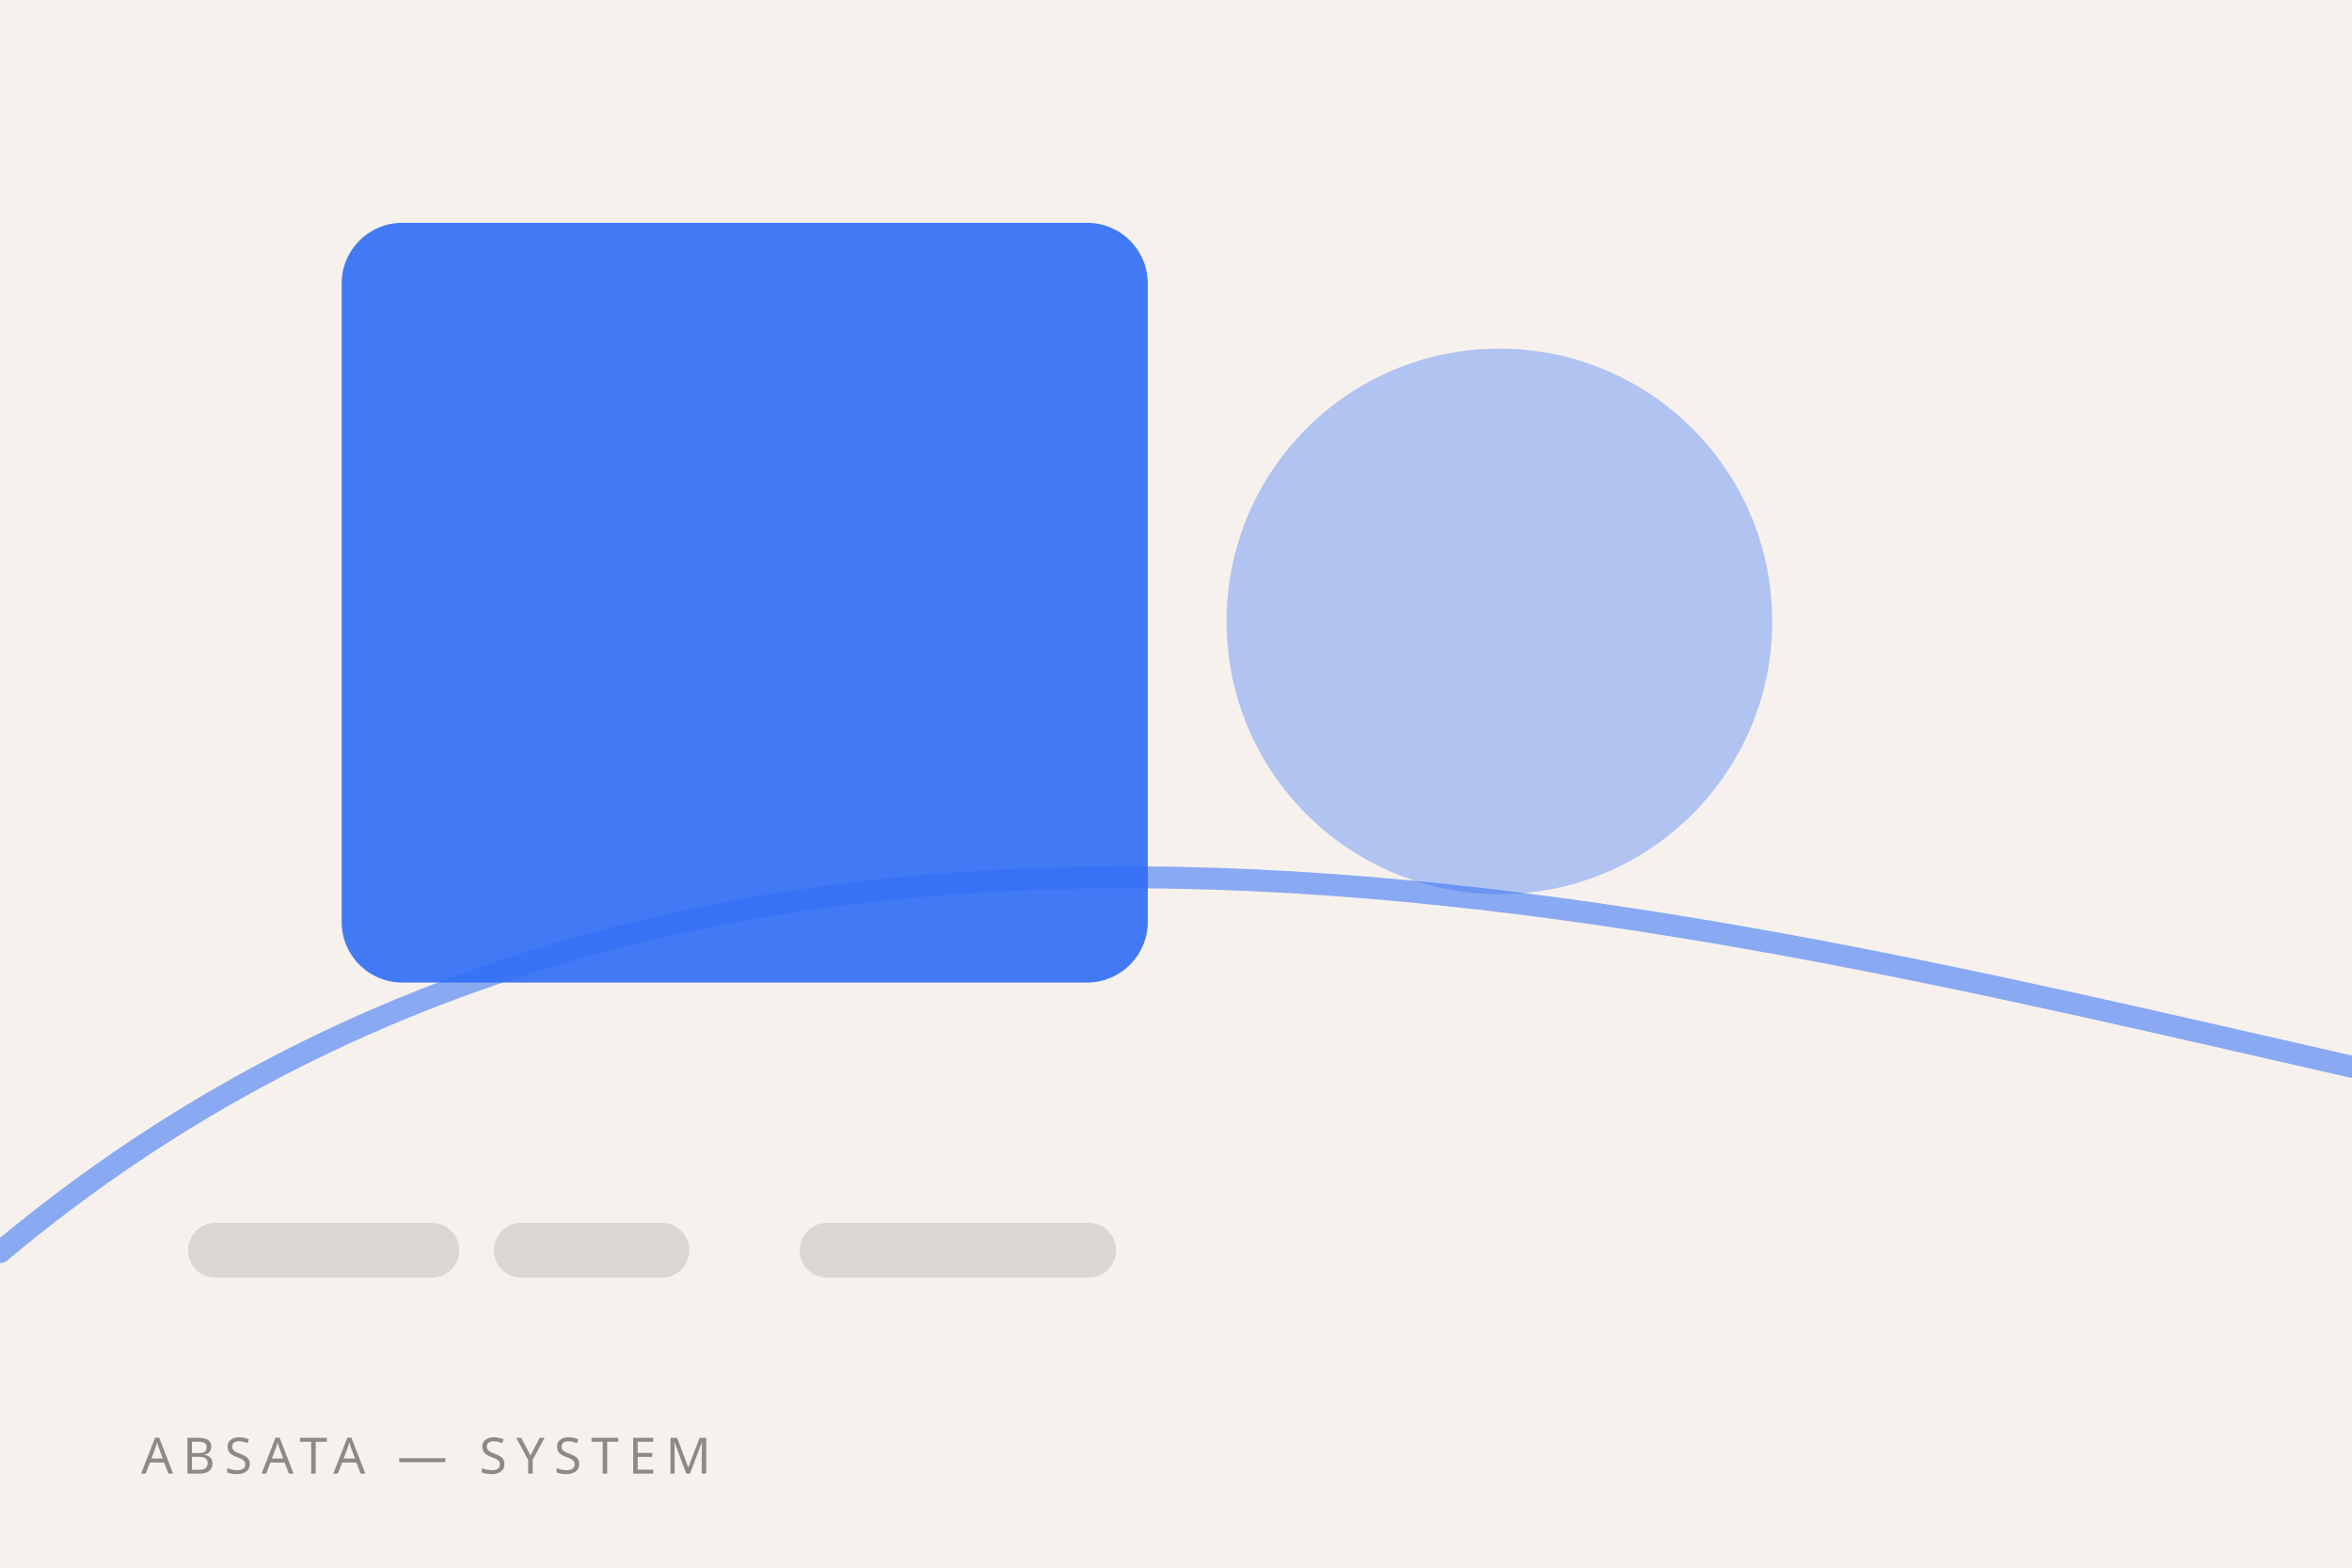
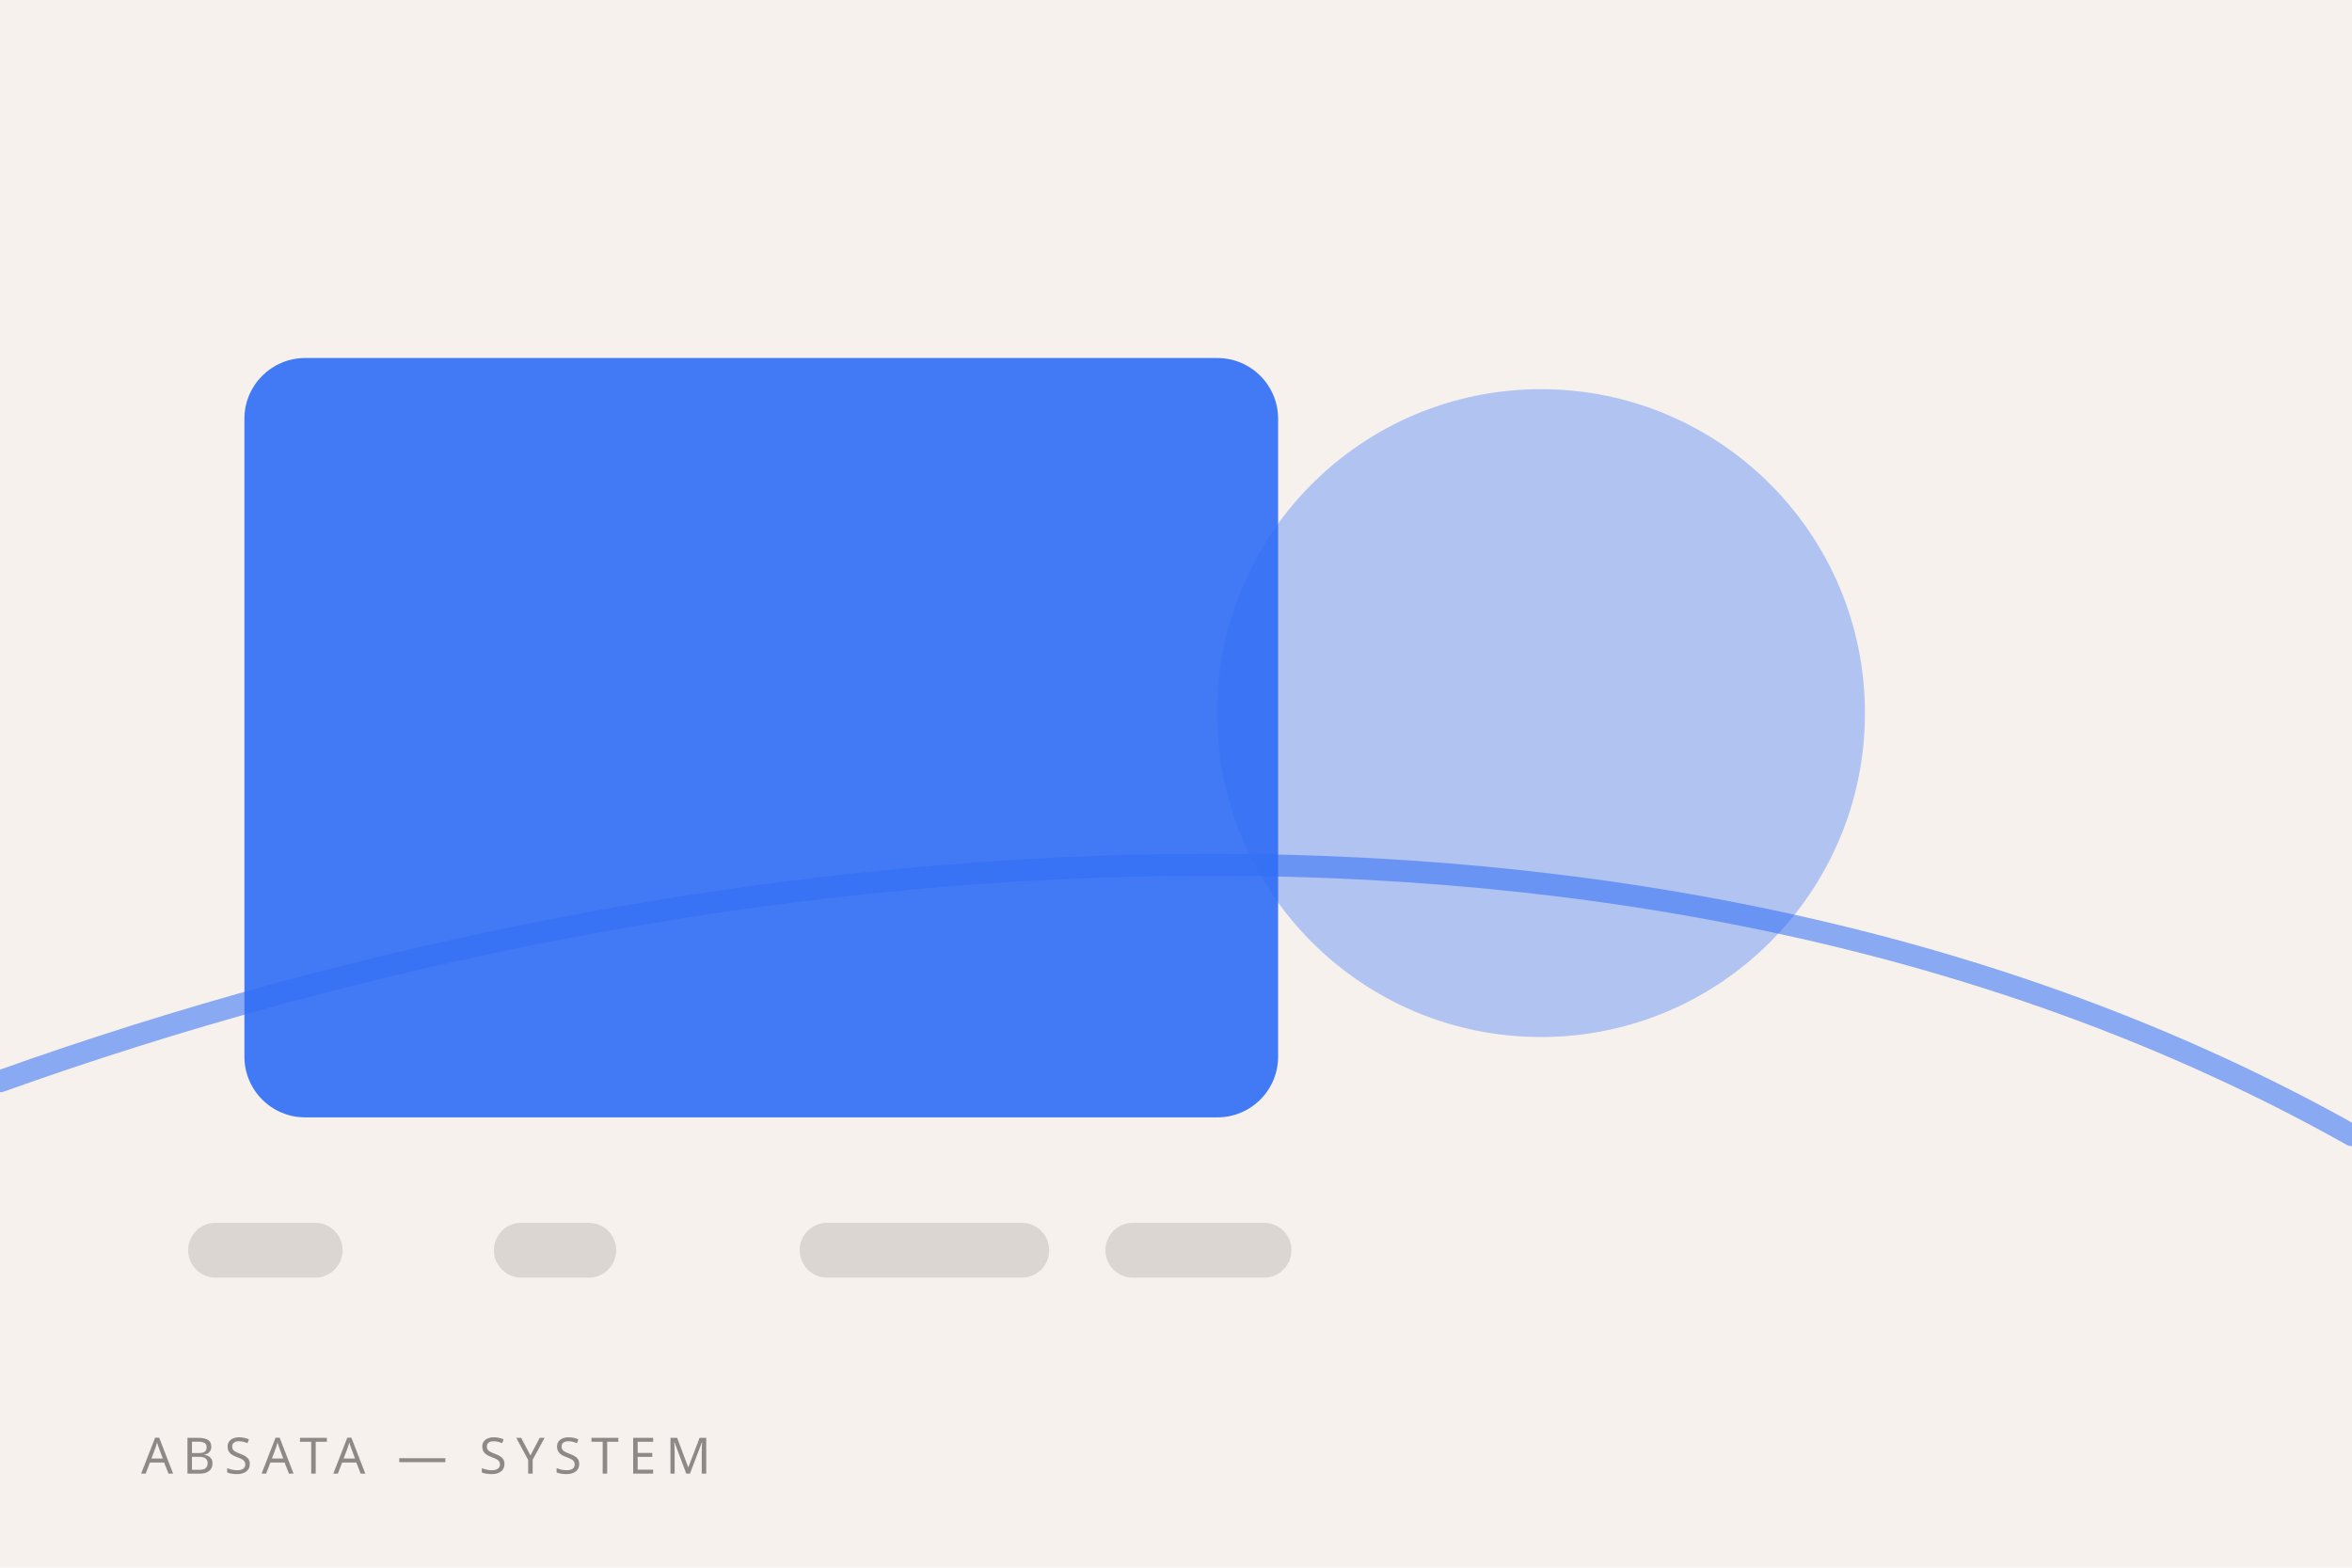
<svg xmlns="http://www.w3.org/2000/svg" viewBox="0 0 1200 800" width="1200" height="800" role="img" aria-label="ABSATA — SYSTEM">
  <rect width="1200" height="800" fill="#f7f1ed" />
-   <rect x="174.3" y="113.7" width="411.3" height="387.7" rx="31.0" fill="#2f6df6" opacity="0.9" />
-   <circle cx="765.0" cy="317.1" r="139.2" fill="#2f6df6" opacity="0.35" />
-   <path d="M0 639.0 C 360.0 337.3, 840.0 462.7, 1200 544.4" fill="none" stroke="#2f6df6" stroke-width="11.2" opacity="0.55" stroke-linecap="round" />
-   <rect x="96.0" y="624.0" width="138.3" height="28.0" rx="14.0" fill="#0a0a0a" opacity="0.12" />
-   <rect x="252.0" y="624.0" width="99.7" height="28.0" rx="14.0" fill="#0a0a0a" opacity="0.12" />
-   <rect x="408.0" y="624.0" width="161.4" height="28.0" rx="14.0" fill="#0a0a0a" opacity="0.12" />
+   <rect x="124.7" y="182.7" width="527.4" height="387.5" rx="31.0" fill="#2f6df6" opacity="0.9" />
+   <circle cx="786.2" cy="363.9" r="165.3" fill="#2f6df6" opacity="0.35" />
+   <path d="M0 551.8 C 360.0 422.9, 840.0 377.1, 1200 579.3" fill="none" stroke="#2f6df6" stroke-width="11.2" opacity="0.55" stroke-linecap="round" />
+   <rect x="96.0" y="624.0" width="78.8" height="28.0" rx="14.0" fill="#0a0a0a" opacity="0.12" />
+   <rect x="252.0" y="624.0" width="62.4" height="28.0" rx="14.0" fill="#0a0a0a" opacity="0.12" />
+   <rect x="408.0" y="624.0" width="127.3" height="28.0" rx="14.0" fill="#0a0a0a" opacity="0.12" />
+   <rect x="564.0" y="624.0" width="94.9" height="28.0" rx="14.0" fill="#0a0a0a" opacity="0.12" />
  <text x="72.0" y="752.0" font-family="system-ui, sans-serif" font-size="25.6" letter-spacing="4.8" fill="#0a0a0a" opacity="0.45">ABSATA — SYSTEM</text>
</svg>
